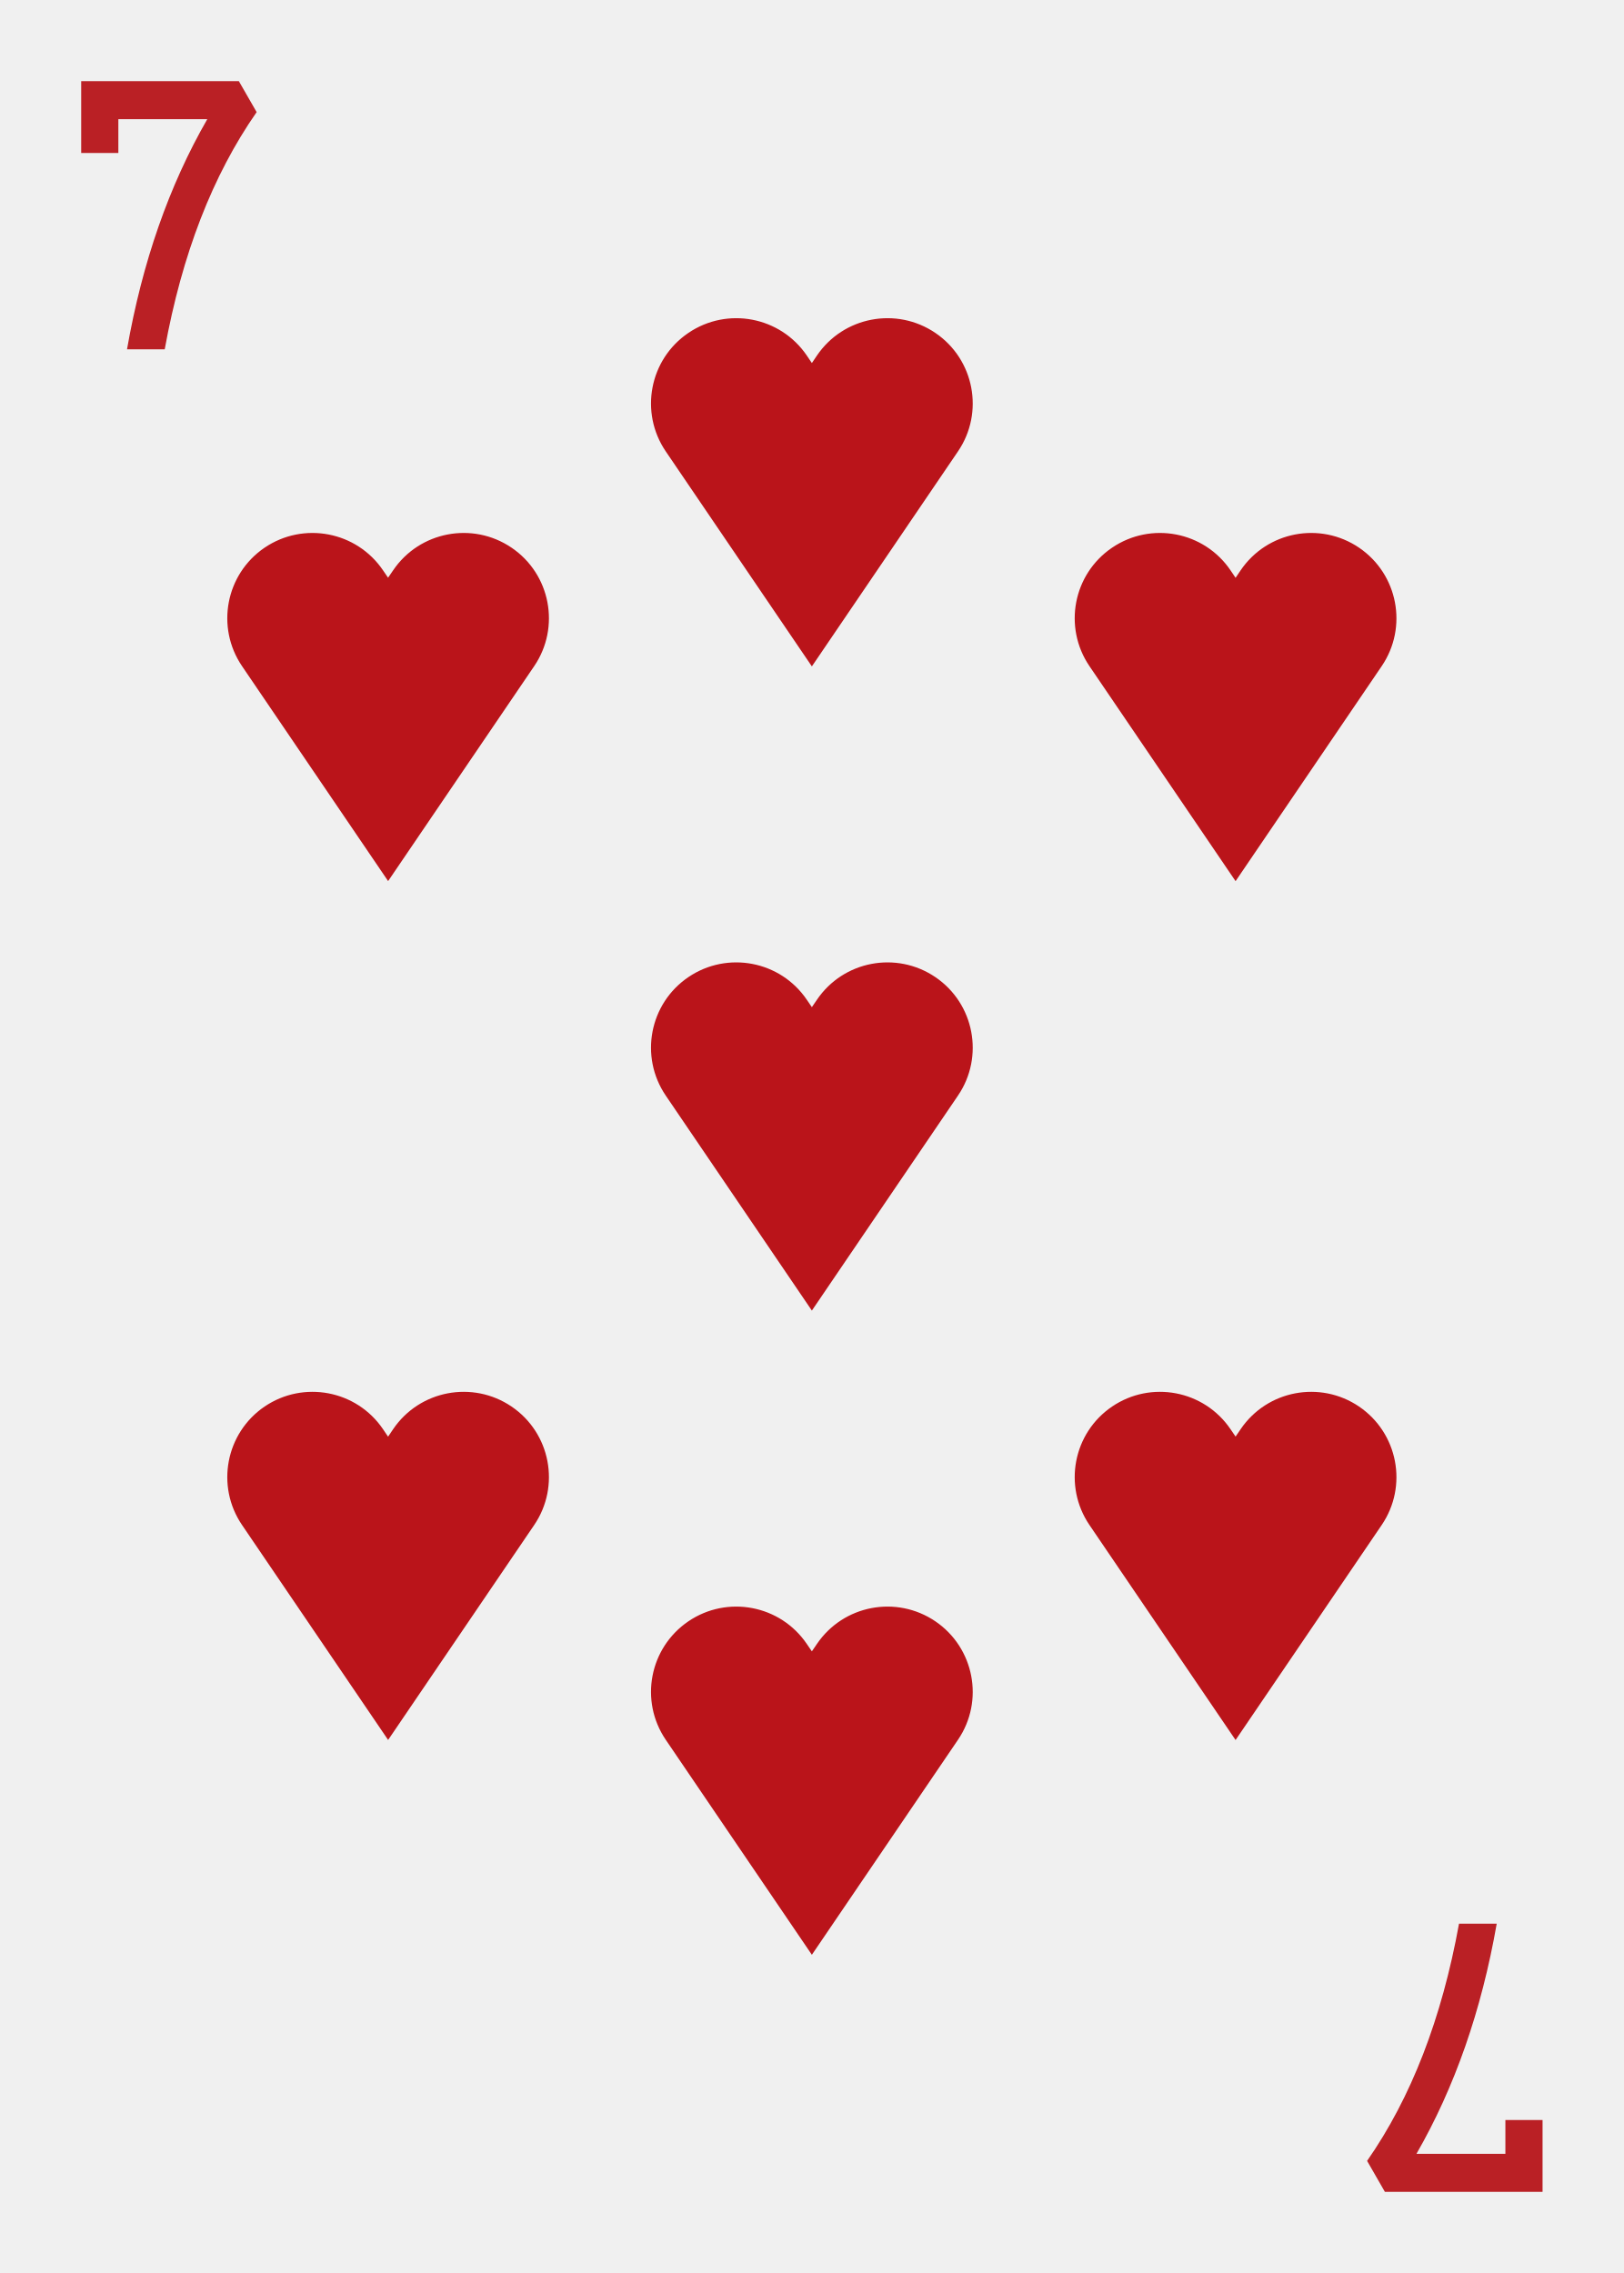
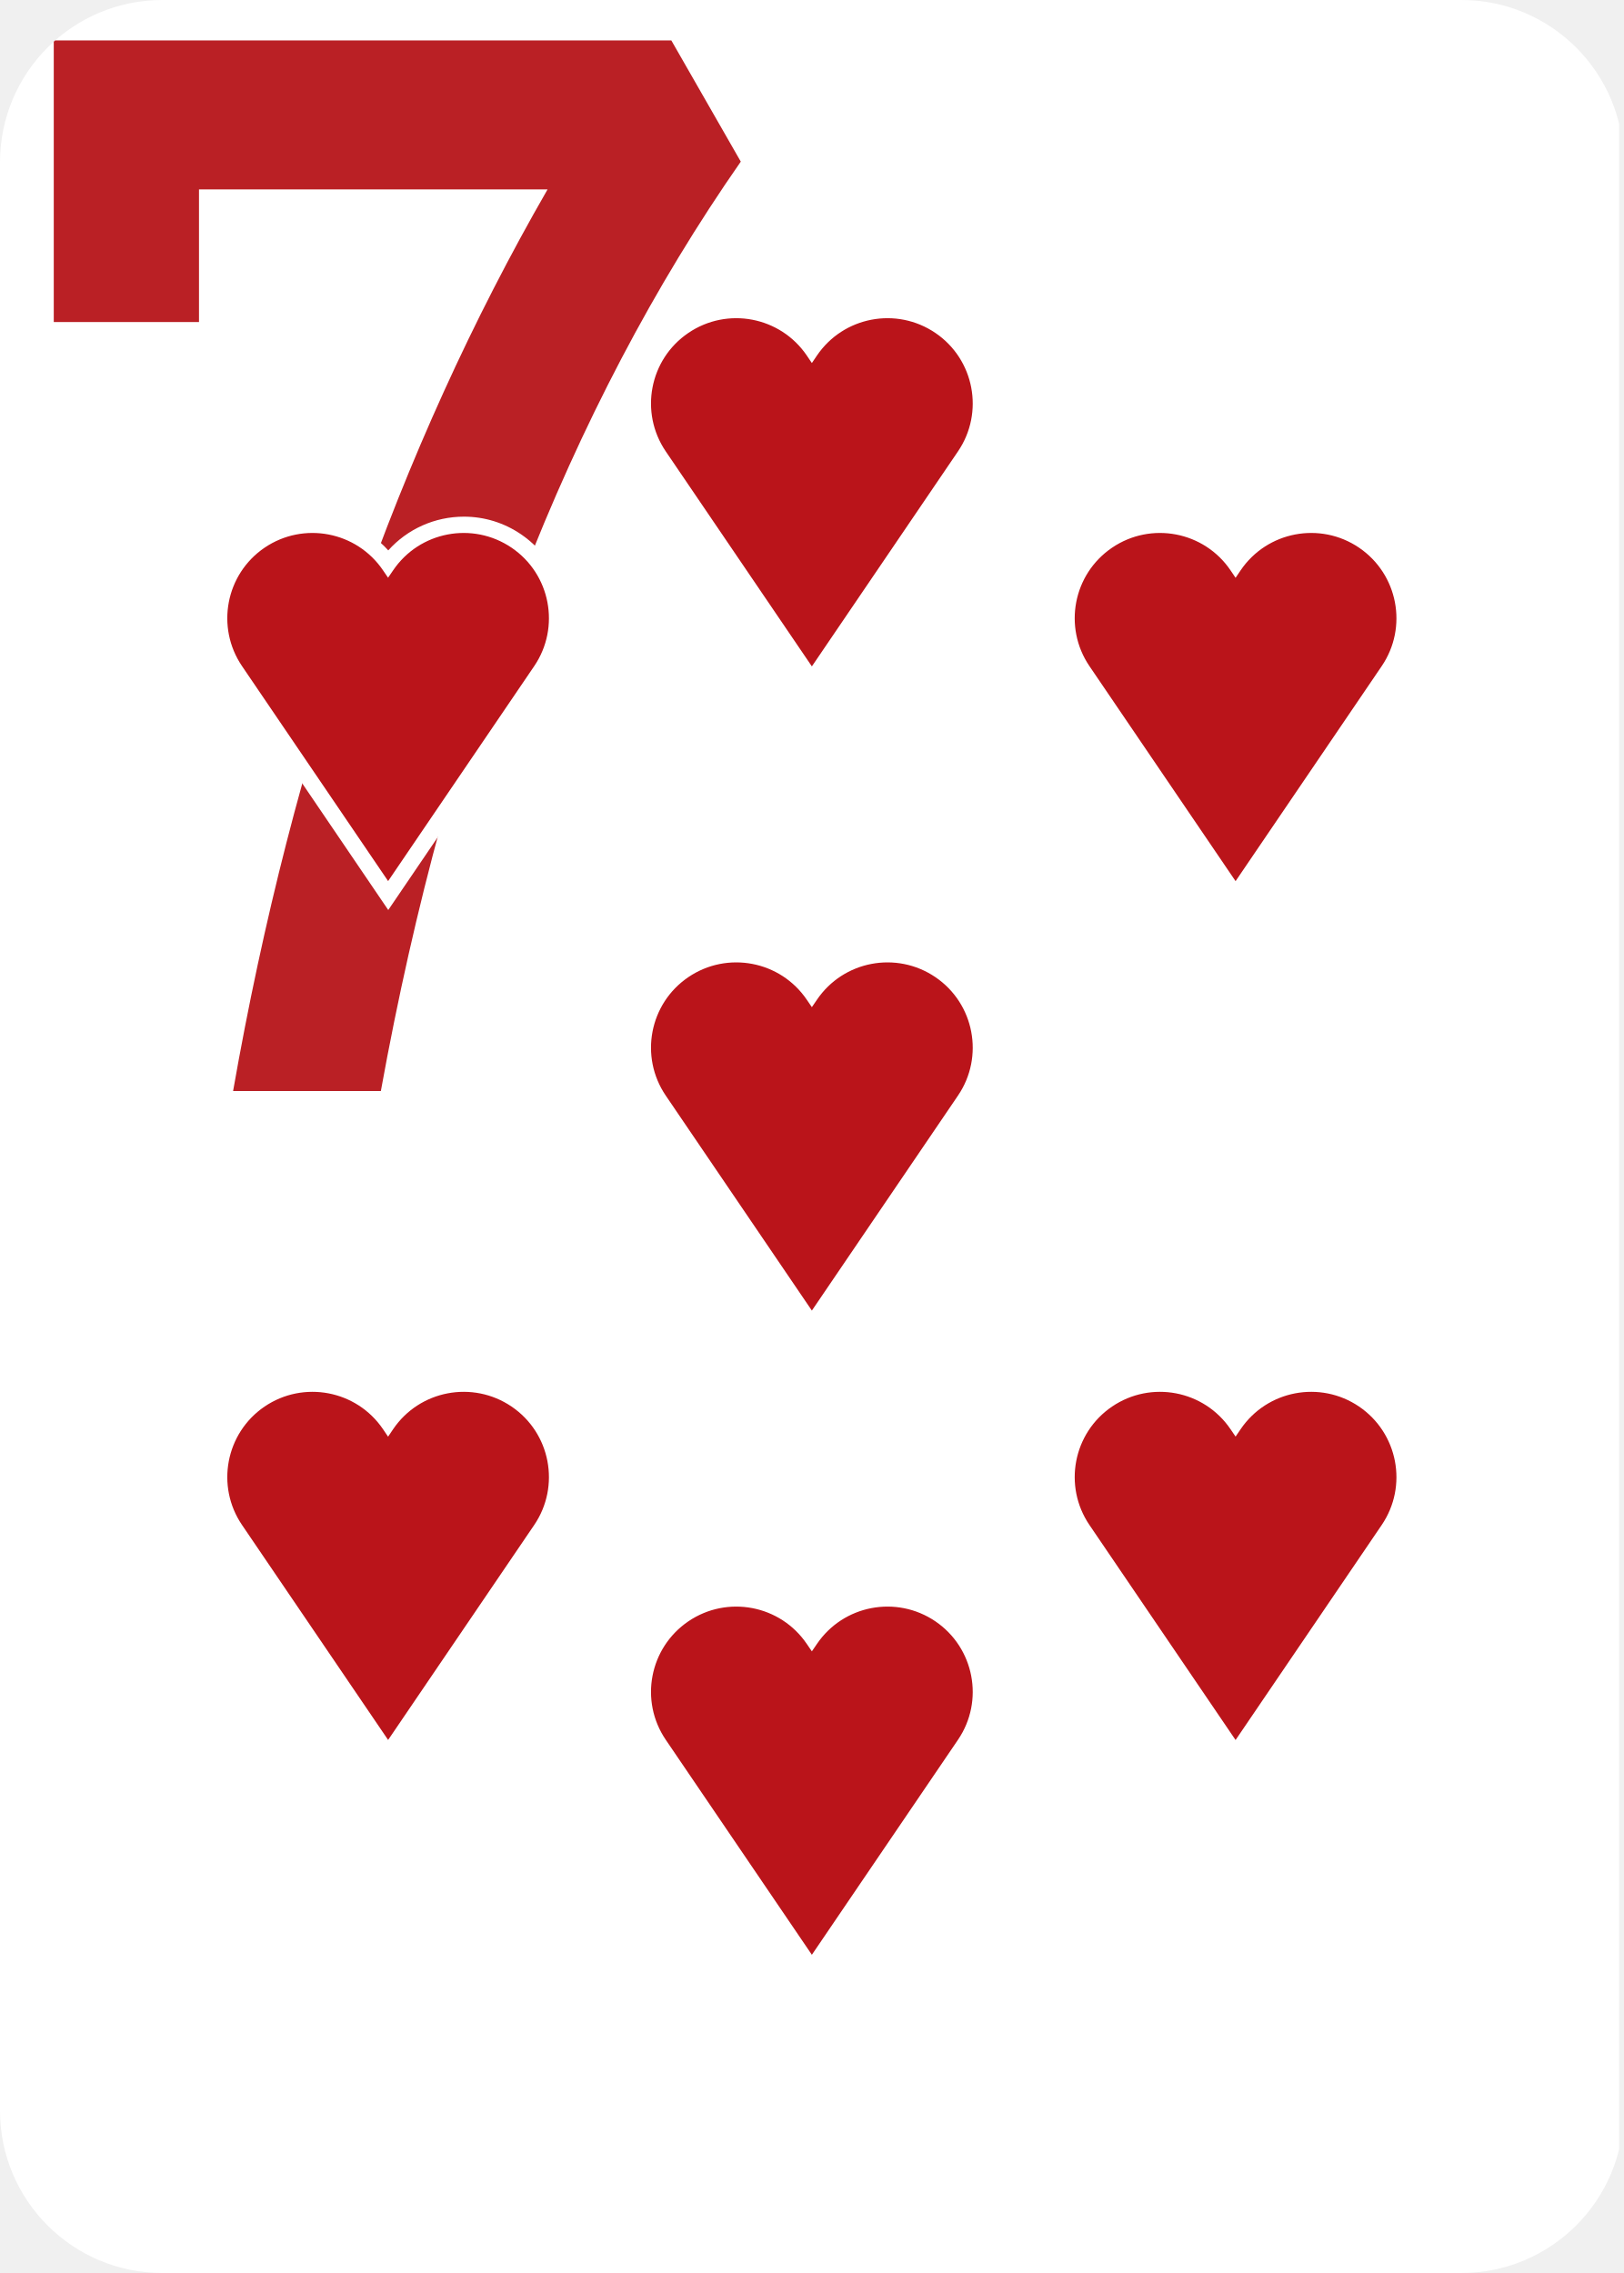
- <svg xmlns="http://www.w3.org/2000/svg" id="Layer_1" data-name="Layer 1" viewBox="0 0 180 252">
+ <svg xmlns="http://www.w3.org/2000/svg" id="a" data-name="Layer 1" width="2.5in" height="3.5in" viewBox="0 0 180 252">
  <defs>
-     <style>
-       .cls-1 {
-         fill: #ba141a;
-       }
- 
-       .cls-2 {
-         fill: #ba2025;
-       }
-     </style>
+     <clipPath id="b">
+       <rect y="0" width="180" height="252" rx="18" ry="18" style="fill: none;" />
+     </clipPath>
  </defs>
-   <g>
-     <path class="cls-1" d="M90,73.88l-16.2-23.84c-2.93-4.32-1.81-10.2,2.51-13.13,4.32-2.93,10.2-1.81,13.13,2.51l.56.83.56-.83c2.93-4.32,8.81-5.44,13.13-2.51,4.32,2.93,5.44,8.82,2.51,13.13l-16.2,23.84Z" />
-     <path class="cls-1" d="M90,145.3l-16.2-23.84c-2.93-4.32-1.81-10.2,2.51-13.13,4.32-2.93,10.2-1.81,13.13,2.51l.56.82.56-.82c2.93-4.32,8.81-5.44,13.13-2.51,4.32,2.93,5.44,8.82,2.51,13.13l-16.2,23.84Z" />
-     <path class="cls-1" d="M90,216.72l-16.2-23.84c-2.93-4.32-1.81-10.19,2.51-13.13,4.32-2.93,10.2-1.81,13.13,2.51l.56.82.56-.82c2.93-4.32,8.81-5.44,13.13-2.51,4.32,2.94,5.44,8.82,2.51,13.13l-16.2,23.84Z" />
-     <path class="cls-1" d="M136.97,97.69l-16.2-23.84c-2.93-4.32-1.81-10.2,2.51-13.13,4.32-2.93,10.2-1.81,13.13,2.51l.56.83.56-.83c2.93-4.32,8.81-5.44,13.13-2.51,4.32,2.94,5.44,8.82,2.51,13.13l-16.2,23.84Z" />
-     <path class="cls-1" d="M136.97,192.91l-16.2-23.84c-2.93-4.32-1.81-10.2,2.51-13.13,4.32-2.93,10.2-1.81,13.13,2.51l.56.82.56-.82c2.93-4.32,8.81-5.44,13.13-2.51,4.32,2.94,5.44,8.82,2.51,13.13l-16.2,23.84Z" />
-     <path class="cls-1" d="M43.03,97.69l-16.2-23.84c-2.93-4.32-1.81-10.2,2.5-13.13,4.32-2.93,10.2-1.81,13.13,2.51l.56.82.56-.82c2.93-4.32,8.81-5.44,13.13-2.51,4.32,2.93,5.44,8.82,2.51,13.13l-16.2,23.84Z" />
-     <path class="cls-1" d="M43.03,192.91l-16.2-23.84c-2.93-4.31-1.81-10.2,2.5-13.13,4.32-2.93,10.2-1.81,13.13,2.51l.56.83.56-.83c2.93-4.32,8.81-5.44,13.13-2.51,4.32,2.93,5.44,8.82,2.51,13.13l-16.2,23.84Z" />
-   </g>
-   <g>
-     <path class="cls-2" d="M9,16.97v-7.97h17.48l1.97,3.43c-4.88,7-8.28,15.77-10.19,26.3h-4.18c1.69-9.65,4.66-18.15,8.9-25.52h-9.86v3.75h-4.11Z" />
-     <path class="cls-2" d="M171,235.03v7.97h-17.48l-1.97-3.43c4.88-7,8.28-15.77,10.19-26.3h4.18c-1.69,9.65-4.66,18.15-8.9,25.52h9.86v-3.75h4.11Z" />
+   <g style="clip-path: url(#b);">
+     <rect x="-.51" width="180" height="252" style="fill: #fff;" />
+     <path d="M5.96,35.7V4.48h68.46l7.7,13.44c-19.13,27.44-32.43,61.79-39.9,103.04h-16.38c6.63-37.8,18.25-71.12,34.86-99.96H22.06v14.7H5.96Z" style="fill: #ba2025;" />
+     <path d="M72.31,51.06c-3.49-5.13-2.15-12.14,2.98-15.63,1.88-1.27,4.06-1.94,6.32-1.94,3.23,0,6.27,1.38,8.39,3.74,2.12-2.37,5.16-3.74,8.39-3.74,2.26,0,4.44.67,6.32,1.95,2.49,1.69,4.17,4.25,4.73,7.2.56,2.95-.06,5.95-1.75,8.43l-17.69,26.03-17.69-26.03Z" style="fill: #fff;" />
+     <path d="M90,73.88l-16.2-23.84c-2.93-4.32-1.81-10.2,2.51-13.13,4.32-2.93,10.2-1.81,13.13,2.51l.56.83.56-.83c2.93-4.32,8.81-5.44,13.13-2.51,4.32,2.93,5.44,8.82,2.51,13.13l-16.2,23.84Z" style="fill: #ba141a;" />
+     <path d="M72.31,122.48c-3.49-5.13-2.15-12.14,2.98-15.63,1.88-1.27,4.06-1.94,6.32-1.94,3.23,0,6.27,1.38,8.39,3.74,2.12-2.36,5.16-3.74,8.39-3.74,2.26,0,4.44.67,6.31,1.94,2.49,1.69,4.17,4.25,4.73,7.2.56,2.95-.06,5.95-1.75,8.43l-17.69,26.03-17.69-26.03Z" style="fill: #fff;" />
+     <path d="M90,145.3l-16.2-23.84c-2.93-4.32-1.81-10.2,2.51-13.13,4.32-2.93,10.2-1.81,13.13,2.51l.56.82.56-.82c2.93-4.32,8.81-5.44,13.13-2.51,4.32,2.93,5.44,8.82,2.51,13.13l-16.2,23.84Z" style="fill: #ba141a;" />
+     <path d="M72.31,193.89c-3.49-5.13-2.15-12.14,2.98-15.63,1.88-1.27,4.06-1.94,6.32-1.94,3.23,0,6.27,1.38,8.39,3.74,2.12-2.36,5.16-3.74,8.39-3.74,2.26,0,4.44.67,6.31,1.94,5.13,3.49,6.47,10.51,2.98,15.63l-17.69,26.03-17.69-26.03Z" style="fill: #fff;" />
+     <path d="M90,216.72l-16.2-23.84c-2.93-4.32-1.81-10.19,2.51-13.13,4.32-2.93,10.2-1.81,13.13,2.51l.56.82.56-.82c2.93-4.32,8.81-5.44,13.13-2.51,4.32,2.94,5.44,8.82,2.51,13.13l-16.2,23.84Z" style="fill: #ba141a;" />
+     <path d="M119.28,74.87c-3.49-5.13-2.15-12.14,2.98-15.63,1.88-1.27,4.06-1.95,6.32-1.95,3.23,0,6.27,1.38,8.39,3.74,2.12-2.37,5.16-3.74,8.39-3.74,2.26,0,4.44.67,6.32,1.95,5.13,3.49,6.47,10.5,2.98,15.63l-17.69,26.03-17.69-26.03Z" style="fill: #fff;" />
+     <path d="M136.97,97.69l-16.2-23.84c-2.93-4.32-1.81-10.2,2.51-13.13,4.32-2.93,10.2-1.81,13.13,2.51l.56.83.56-.83c2.93-4.32,8.81-5.44,13.13-2.51,4.32,2.94,5.44,8.82,2.51,13.13l-16.2,23.84Z" style="fill: #ba141a;" />
+     <path d="M119.28,170.09c-3.49-5.13-2.15-12.14,2.98-15.63,1.88-1.27,4.06-1.95,6.32-1.95,3.23,0,6.27,1.38,8.39,3.74,2.12-2.37,5.16-3.74,8.39-3.74,2.26,0,4.44.67,6.32,1.95,2.49,1.69,4.17,4.25,4.73,7.2.56,2.95-.06,5.95-1.75,8.43l-17.69,26.03-17.69-26.03Z" style="fill: #fff;" />
+     <path d="M136.97,192.91l-16.2-23.84c-2.93-4.32-1.81-10.2,2.51-13.13,4.32-2.93,10.2-1.81,13.13,2.51l.56.82.56-.82c2.93-4.32,8.81-5.44,13.13-2.51,4.32,2.94,5.44,8.82,2.51,13.13l-16.2,23.84Z" style="fill: #ba141a;" />
+     <path d="M25.35,74.86c-3.49-5.13-2.15-12.14,2.98-15.63,1.87-1.27,4.06-1.95,6.32-1.95,3.23,0,6.27,1.38,8.39,3.74,2.12-2.37,5.16-3.74,8.39-3.74,2.26,0,4.44.67,6.32,1.95,2.49,1.69,4.17,4.25,4.73,7.2.56,2.95-.06,5.95-1.75,8.43l-17.69,26.03-17.68-26.03Z" style="fill: #fff;" />
+     <path d="M43.03,97.69l-16.2-23.84c-2.93-4.32-1.81-10.2,2.5-13.13,4.32-2.93,10.2-1.81,13.13,2.51l.56.82.56-.82c2.93-4.32,8.81-5.44,13.13-2.51,4.32,2.93,5.44,8.82,2.51,13.13l-16.2,23.84Z" style="fill: #ba141a;" />
+     <path d="M25.35,170.09c-1.69-2.48-2.31-5.48-1.75-8.43.56-2.95,2.24-5.51,4.73-7.2,1.87-1.27,4.06-1.95,6.32-1.95,3.23,0,6.27,1.38,8.39,3.74,2.12-2.37,5.16-3.74,8.39-3.74,2.26,0,4.44.67,6.31,1.95,2.49,1.69,4.17,4.25,4.73,7.2.56,2.95-.06,5.95-1.75,8.43l-17.69,26.03-17.68-26.03Z" style="fill: #fff;" />
+     <path d="M43.03,192.91l-16.2-23.84c-2.93-4.31-1.81-10.2,2.5-13.13,4.32-2.93,10.2-1.81,13.13,2.51l.56.83.56-.83c2.93-4.32,8.81-5.44,13.13-2.51,4.32,2.93,5.44,8.82,2.51,13.13l-16.2,23.84Z" style="fill: #ba141a;" />
  </g>
</svg>
